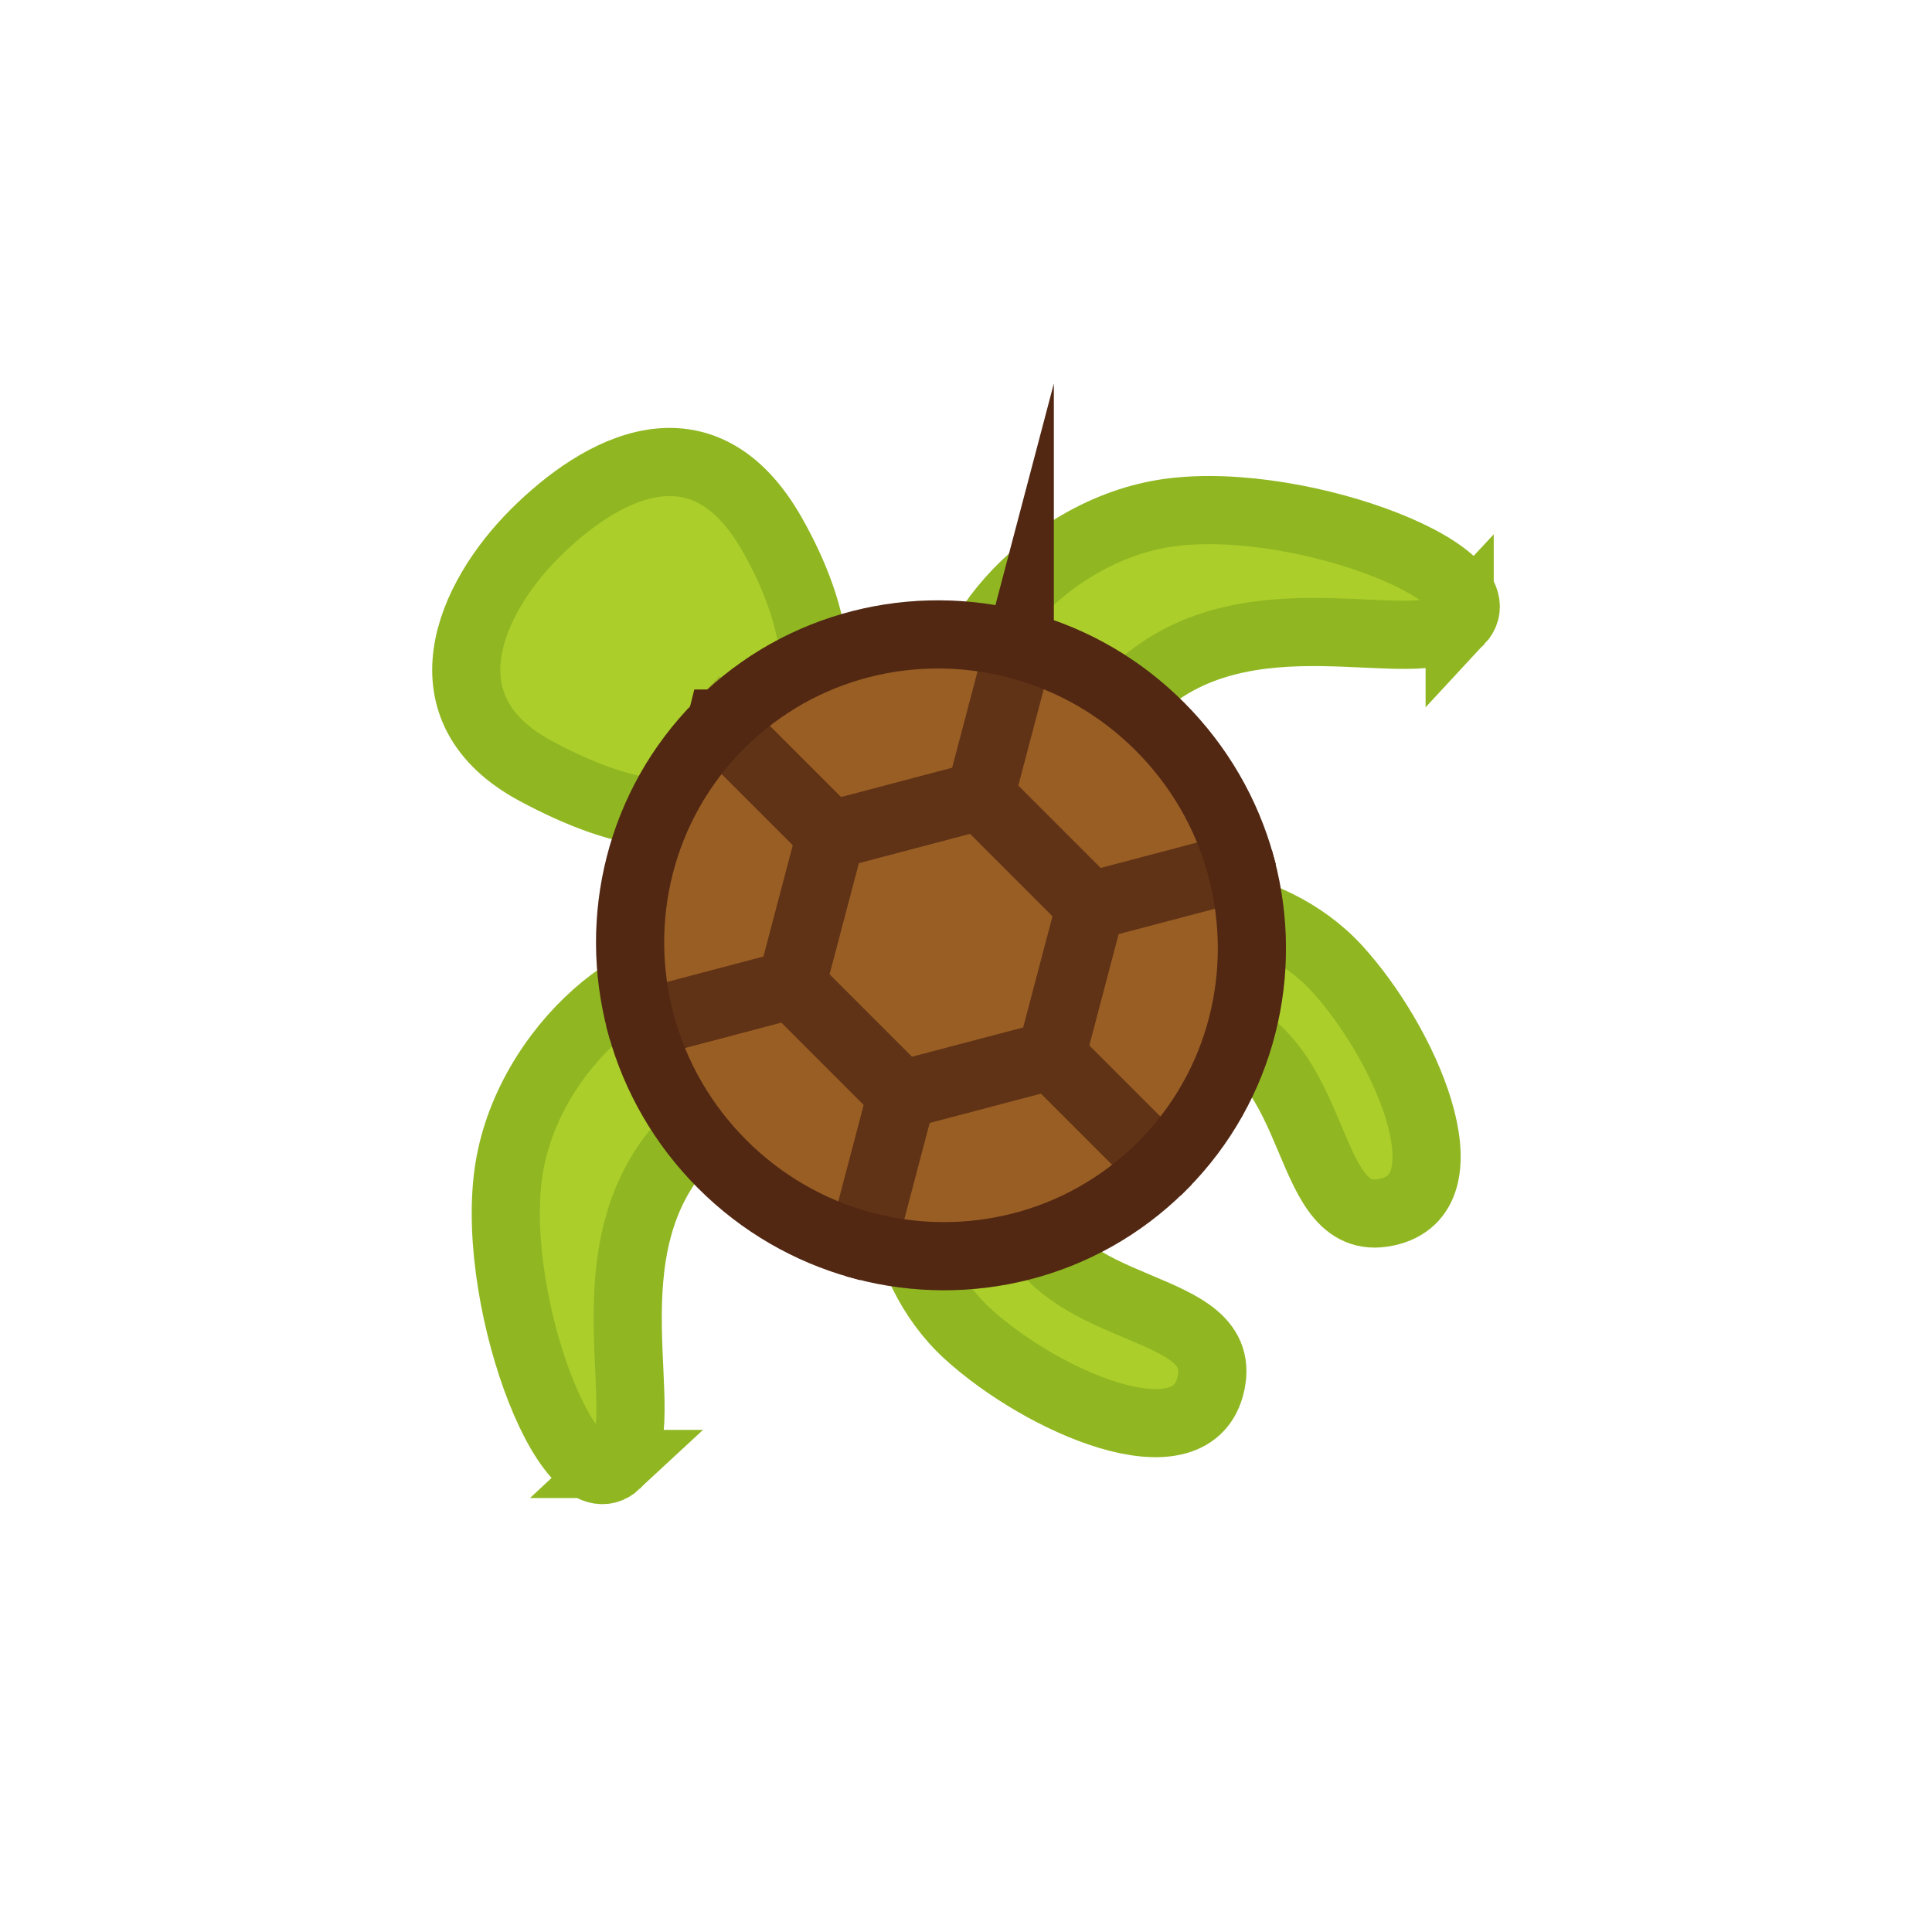
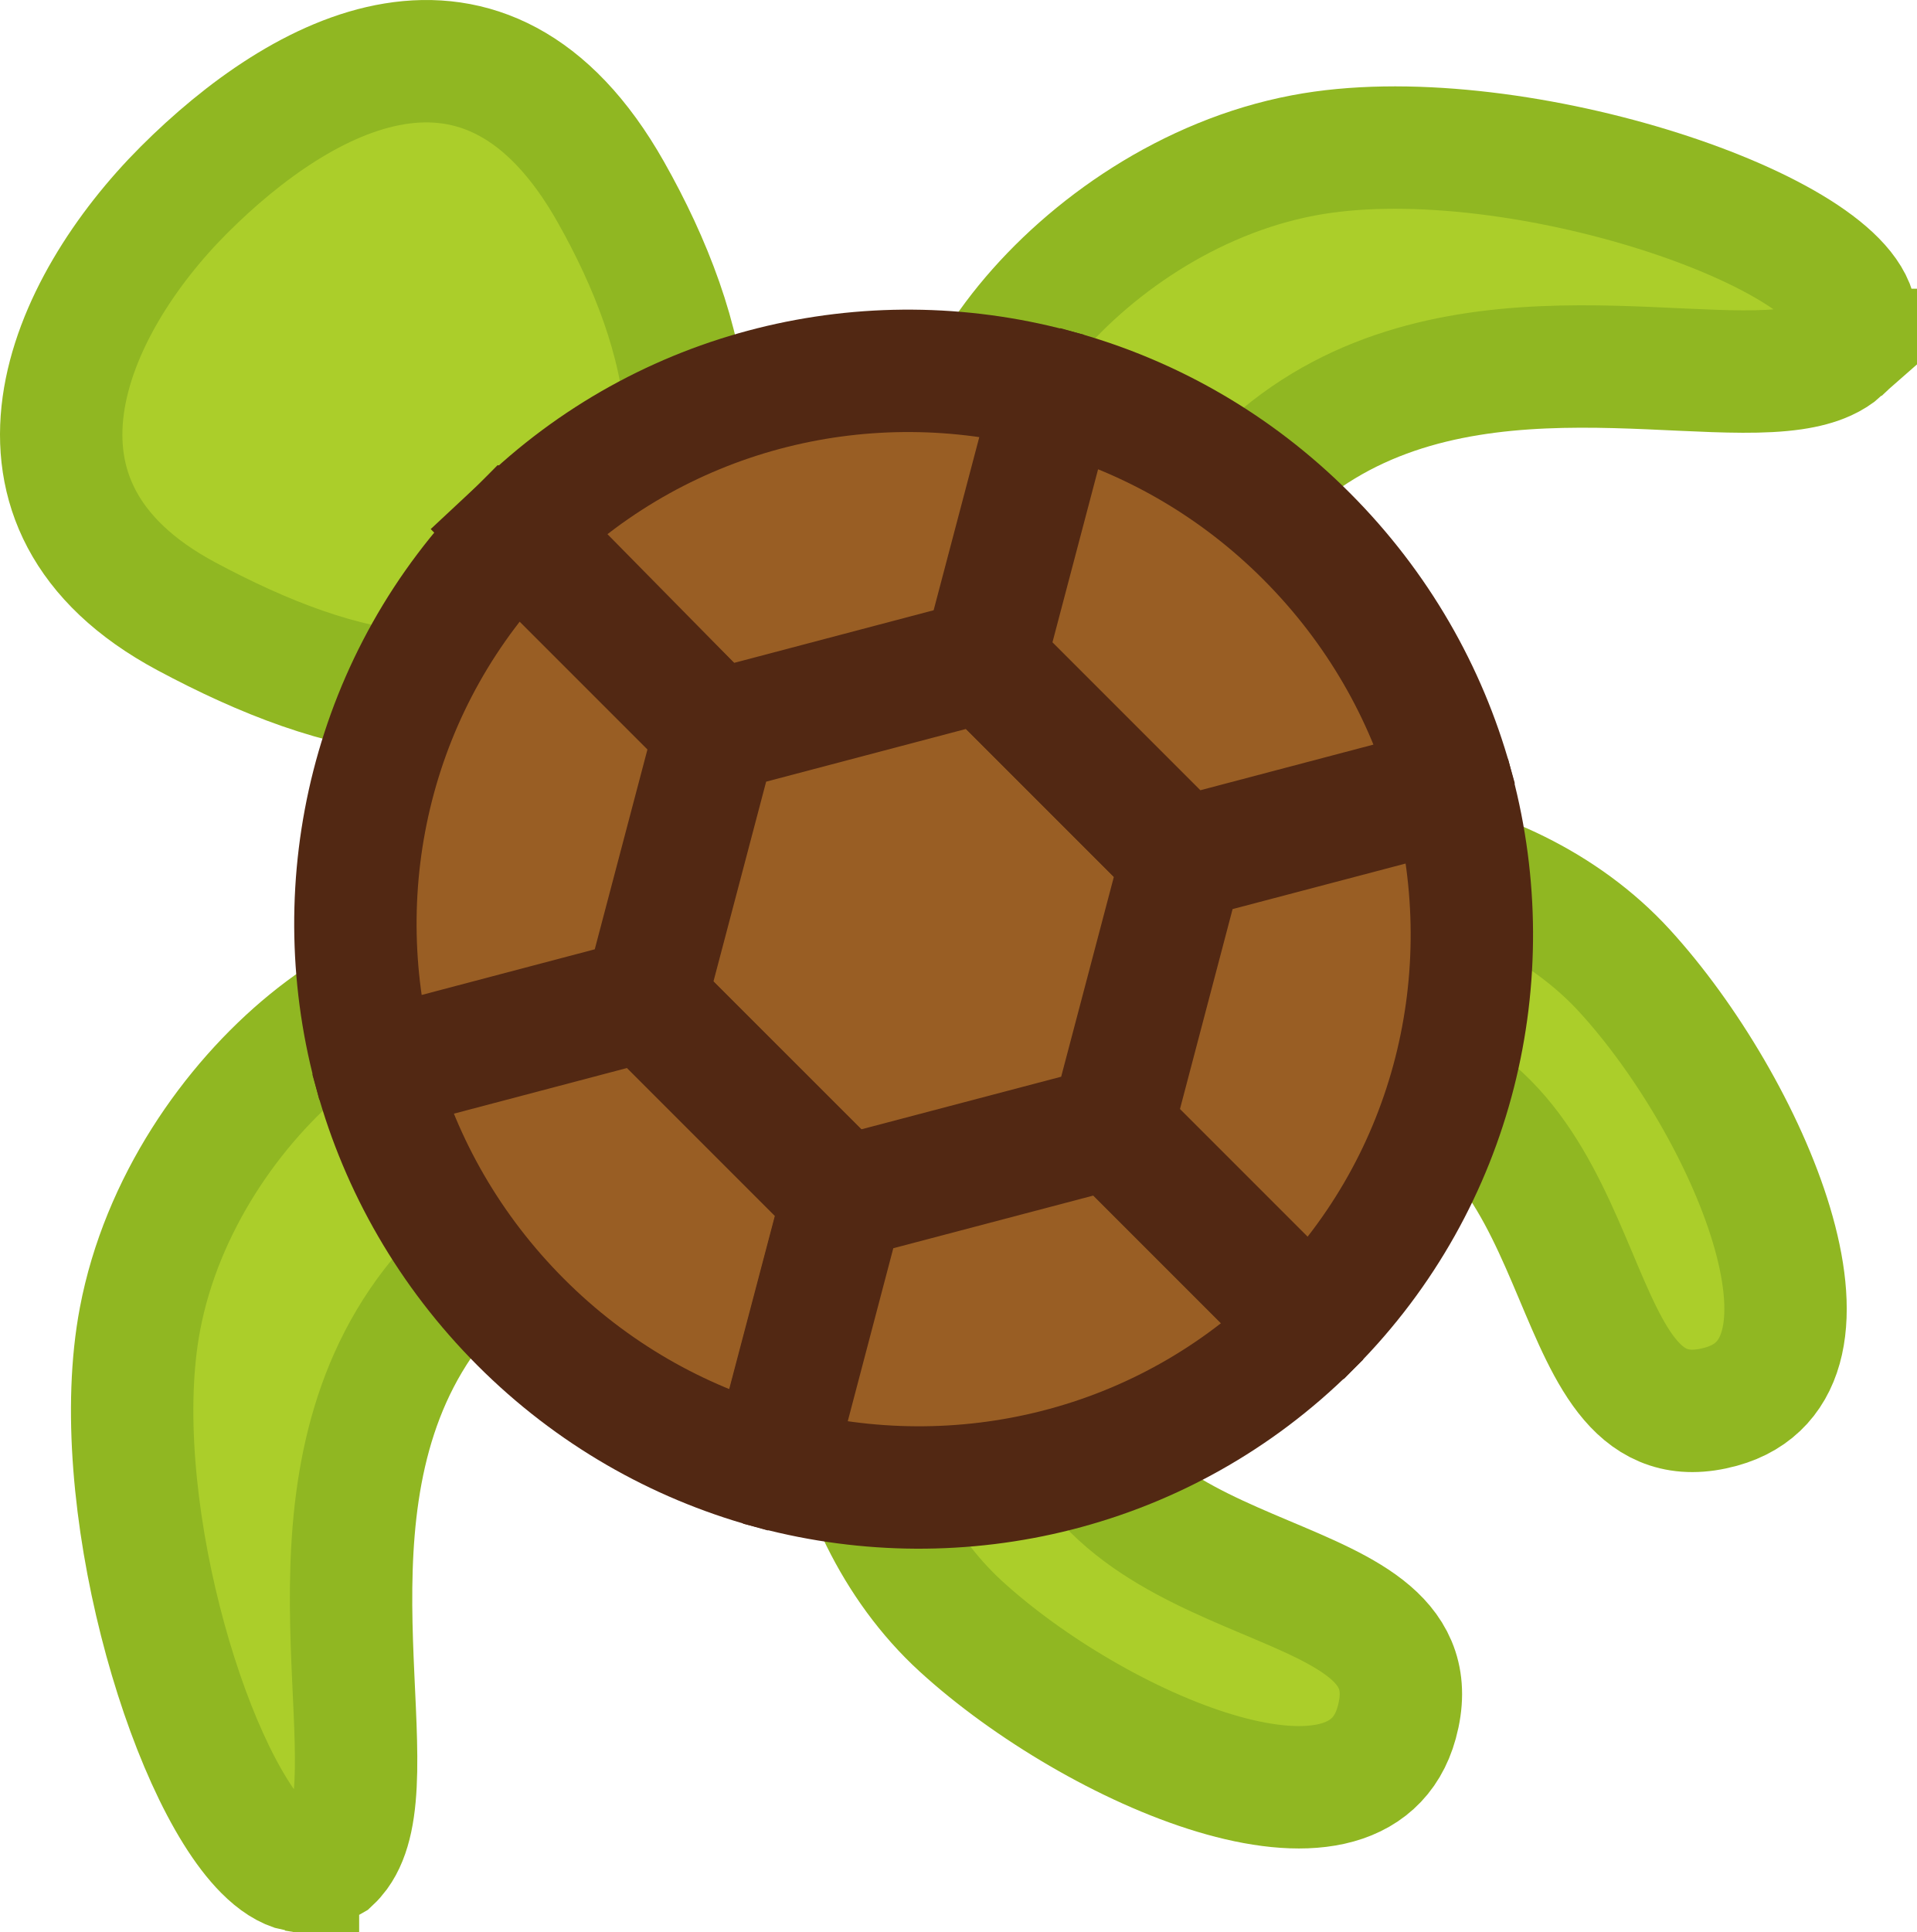
- <svg xmlns="http://www.w3.org/2000/svg" id="_图层_1" data-name="图层_1" version="1.1" viewBox="0 0 283.46 283.46">
-   <defs>
-     <style>
-       .st0, .st1, .st2 {
-         stroke-miterlimit: 10;
-         stroke-width: 10px;
-       }
- 
-       .st0, .st2 {
-         fill: #995e24;
-         stroke: #522813;
-       }
- 
-       .st1 {
-         fill: #abce2a;
-         stroke: #90b722;
-       }
- 
-       .st2 {
-         opacity: .2;
-       }
-     </style>
-   </defs>
-   <g>
-     <path class="st1" d="M113.31,78.45c6.58,11.62,9.75,25.28.17,34.85-9.58,9.58-22.1,6.66-34.85-.17-16.99-9.1-9.75-25.28-.17-34.85s24.63-17.9,34.85.17Z" />
-     <g>
-       <path class="st1" d="M214.16,91.08c-5.88,6.3-31.77-5.47-48.03,10.75-8.9,8.88-17.85,11.02-22.98,4.42-6.09-7.82,8.11-27.24,26.76-30.77,18.65-3.54,50.95,8.43,44.25,15.61Z" />
-       <path class="st1" d="M90.45,214.79c6.3-5.88-5.47-31.77,10.75-48.03,8.88-8.9,11.02-17.85,4.42-22.98-7.82-6.09-27.24,8.11-30.77,26.76-3.54,18.65,8.43,50.95,15.61,44.25Z" />
-     </g>
-     <g>
-       <path class="st1" d="M204.01,177.71c-13.33,3.64-9.43-23.27-26.89-27.6-9.55-2.37-14.65-7.46-12.39-13.5,2.69-7.16,21.42-5.47,31.44,5.5,10.02,10.97,19.32,32.47,7.84,35.6Z" />
-       <path class="st1" d="M177.54,203.5c3.64-13.33-23.27-9.43-27.6-26.89-2.37-9.55-7.46-14.65-13.5-12.39-7.16,2.69-5.47,21.42,5.5,31.44,10.97,10.02,32.47,19.32,35.6,7.84Z" />
+ <svg xmlns="http://www.w3.org/2000/svg" version="1.1" width="156.6" height="157.837" viewBox="0,0,156.6,157.837">
+   <g transform="translate(-161.6808,-101.0534)">
+     <g stroke-width="10" stroke-miterlimit="10">
+       <g fill="#abce2a" stroke="#90b722">
+         <path d="M211.58,116.72c6.58,11.62 9.75,25.28 0.17,34.85c-9.58,9.58 -22.1,6.66 -34.85,-0.17c-16.99,-9.1 -9.75,-25.28 -0.17,-34.85c9.58,-9.57 24.63,-17.9 34.85,0.17z" />
+         <g>
+           <path d="M312.131,129.64c-0.362,0.319 -0.785,0.584 -1.262,0.803c-0.762,0.35 -1.663,0.583 -2.685,0.733c-9.684,1.42 -30.129,-4.697 -43.784,8.924c-8.9,8.88 -17.85,11.02 -22.98,4.42c-6.09,-7.82 8.11,-27.24 26.76,-30.77c16.53,-3.138 43.784,5.909 45.1,13.006c0.119,0.641 0.026,1.265 -0.305,1.864c-0.139,0.252 -0.32,0.499 -0.546,0.74c0,0 -0.194,0.188 -0.299,0.28z" />
+           <path d="M186.027,253.89c-0.886,-0.194 -1.802,-0.788 -2.72,-1.711c-6.413,-6.451 -12.92,-28.976 -10.187,-43.37c3.53,-18.65 22.95,-32.85 30.77,-26.76c6.6,5.13 4.46,14.08 -4.42,22.98c-14.054,14.089 -7.094,35.408 -9.083,44.675c-0.234,1.09 -0.592,2.013 -1.122,2.738c-0.165,0.225 -0.346,0.431 -0.545,0.617c0,0 -1.748,1.037 -2.693,0.83z" />
+         </g>
+         <g>
+           <path d="M302.28,215.98c-13.33,3.64 -9.43,-23.27 -26.89,-27.6c-9.55,-2.37 -14.65,-7.46 -12.39,-13.5c2.69,-7.16 21.42,-5.47 31.44,5.5c10.02,10.97 19.32,32.47 7.84,35.6z" />
+           <path d="M240.21,233.93c-10.97,-10.02 -12.66,-28.75 -5.5,-31.44c6.04,-2.26 11.13,2.84 13.5,12.39c4.33,17.46 31.24,13.56 27.6,26.89c-3.13,11.48 -24.63,2.18 -35.6,-7.84z" />
+         </g>
+       </g>
+       <path d="M220.19,160.82l21.92,-5.78l16.15,16.15l-5.78,21.92l-21.92,5.77l-16.15,-16.14z" fill="#995e24" stroke="#522813" />
+       <path d="M204.304,144.18c11.785,-11.515 28.344,-15.272 43.336,-11.3l0.2,0.2l-5.78,21.92l-21.92,5.78c0,0 -14.442,-14.666 -15.77,-16.015c-0.192,-0.195 -0.33,-0.335 -0.33,-0.335c0,0 0.179,-0.167 0.264,-0.25z" fill="#995e24" stroke="#522813" />
+       <path d="M248.23,133.03c7.4,2.06 14.39,6 20.21,11.83c5.82,5.83 9.77,12.81 11.83,20.2l-0.09,0.34l-21.92,5.78l-16.15,-16.15c0,0 4.942,-18.743 5.559,-21.081c0.123,-0.467 0.221,-0.839 0.221,-0.839z" fill="#995e24" stroke="#522813" />
+       <path d="M192.49,188.52l21.92,-5.78l16.15,16.15l-5.78,21.92l-0.34,0.09c-7.39,-2.06 -14.39,-6 -20.21,-11.83c-5.82,-5.83 -9.77,-12.82 -11.83,-20.22z" fill="#995e24" stroke="#522813" />
+       <path d="M230.6,198.93l21.92,-5.77l16.14,16.14l-0.06,0.21c-11.8,11.7 -28.48,15.53 -43.59,11.54l-0.2,-0.2l5.77,-21.92z" fill="#995e24" stroke="#522813" />
+       <path d="M203.8,144.68c0,0 0.352,0.102 0.561,0.311c1.382,1.382 15.789,15.789 15.789,15.789l-5.78,21.92l-21.92,5.78l-0.2,-0.2c-4,-15.11 -0.16,-31.8 11.55,-43.6z" fill="#995e24" stroke="#522813" />
+       <path d="M258.3,171.23l21.92,-5.77l0.2,0.2c3.99,15.11 0.16,31.78 -11.54,43.58l-0.21,0.06l-16.14,-16.14l5.77,-21.92z" fill="#995e24" stroke="#522813" />
    </g>
  </g>
-   <g>
-     <polygon class="st0" points="116.14 144.47 132.29 160.61 154.21 154.84 159.99 132.92 143.84 116.77 121.92 122.55 116.14 144.47" />
-     <path class="st0" d="M105.78,106.16c11.8-11.71,28.49-15.55,43.59-11.55l.2.2-5.78,21.92-21.92,5.78-16.15-16.15.05-.2Z" />
-     <path class="st0" d="M149.62,94.85l.34-.09c7.4,2.06,14.39,6,20.21,11.83s9.77,12.81,11.83,20.2l-.09.34-21.92,5.78-16.15-16.15,5.78-21.92Z" />
-     <path class="st0" d="M94.22,150.25l21.92-5.78,16.15,16.15-5.78,21.92-.34.09c-7.39-2.06-14.39-6-20.21-11.83s-9.77-12.82-11.83-20.22l.09-.33Z" />
-     <path class="st0" d="M132.33,160.66l21.92-5.77,16.14,16.14-.06.21c-11.8,11.7-28.48,15.53-43.59,11.54l-.2-.2,5.77-21.92Z" />
-     <path class="st0" d="M105.53,106.41l.2-.05,16.15,16.15-5.78,21.92-21.92,5.78-.2-.2c-4-15.11-.16-31.8,11.55-43.6Z" />
-     <path class="st0" d="M160.03,132.96l21.92-5.77.2.2c3.99,15.11.16,31.78-11.54,43.58l-.21.06-16.14-16.14,5.77-21.92Z" />
-     <path class="st2" d="M105.53,106.41l.25-.25c11.8-11.71,28.49-15.55,43.59-11.55.2.05.39.1.58.16,7.4,2.06,14.39,6,20.21,11.83s9.77,12.81,11.83,20.2c.06.2.11.39.16.59,3.99,15.11.16,31.78-11.54,43.58l-.27.27c-11.8,11.7-28.48,15.53-43.59,11.54-.2-.05-.39-.1-.58-.16-7.39-2.06-14.39-6-20.21-11.83s-9.77-12.82-11.83-20.22c-.06-.19-.11-.38-.16-.57-4-15.11-.16-31.8,11.55-43.6Z" />
-   </g>
</svg>
